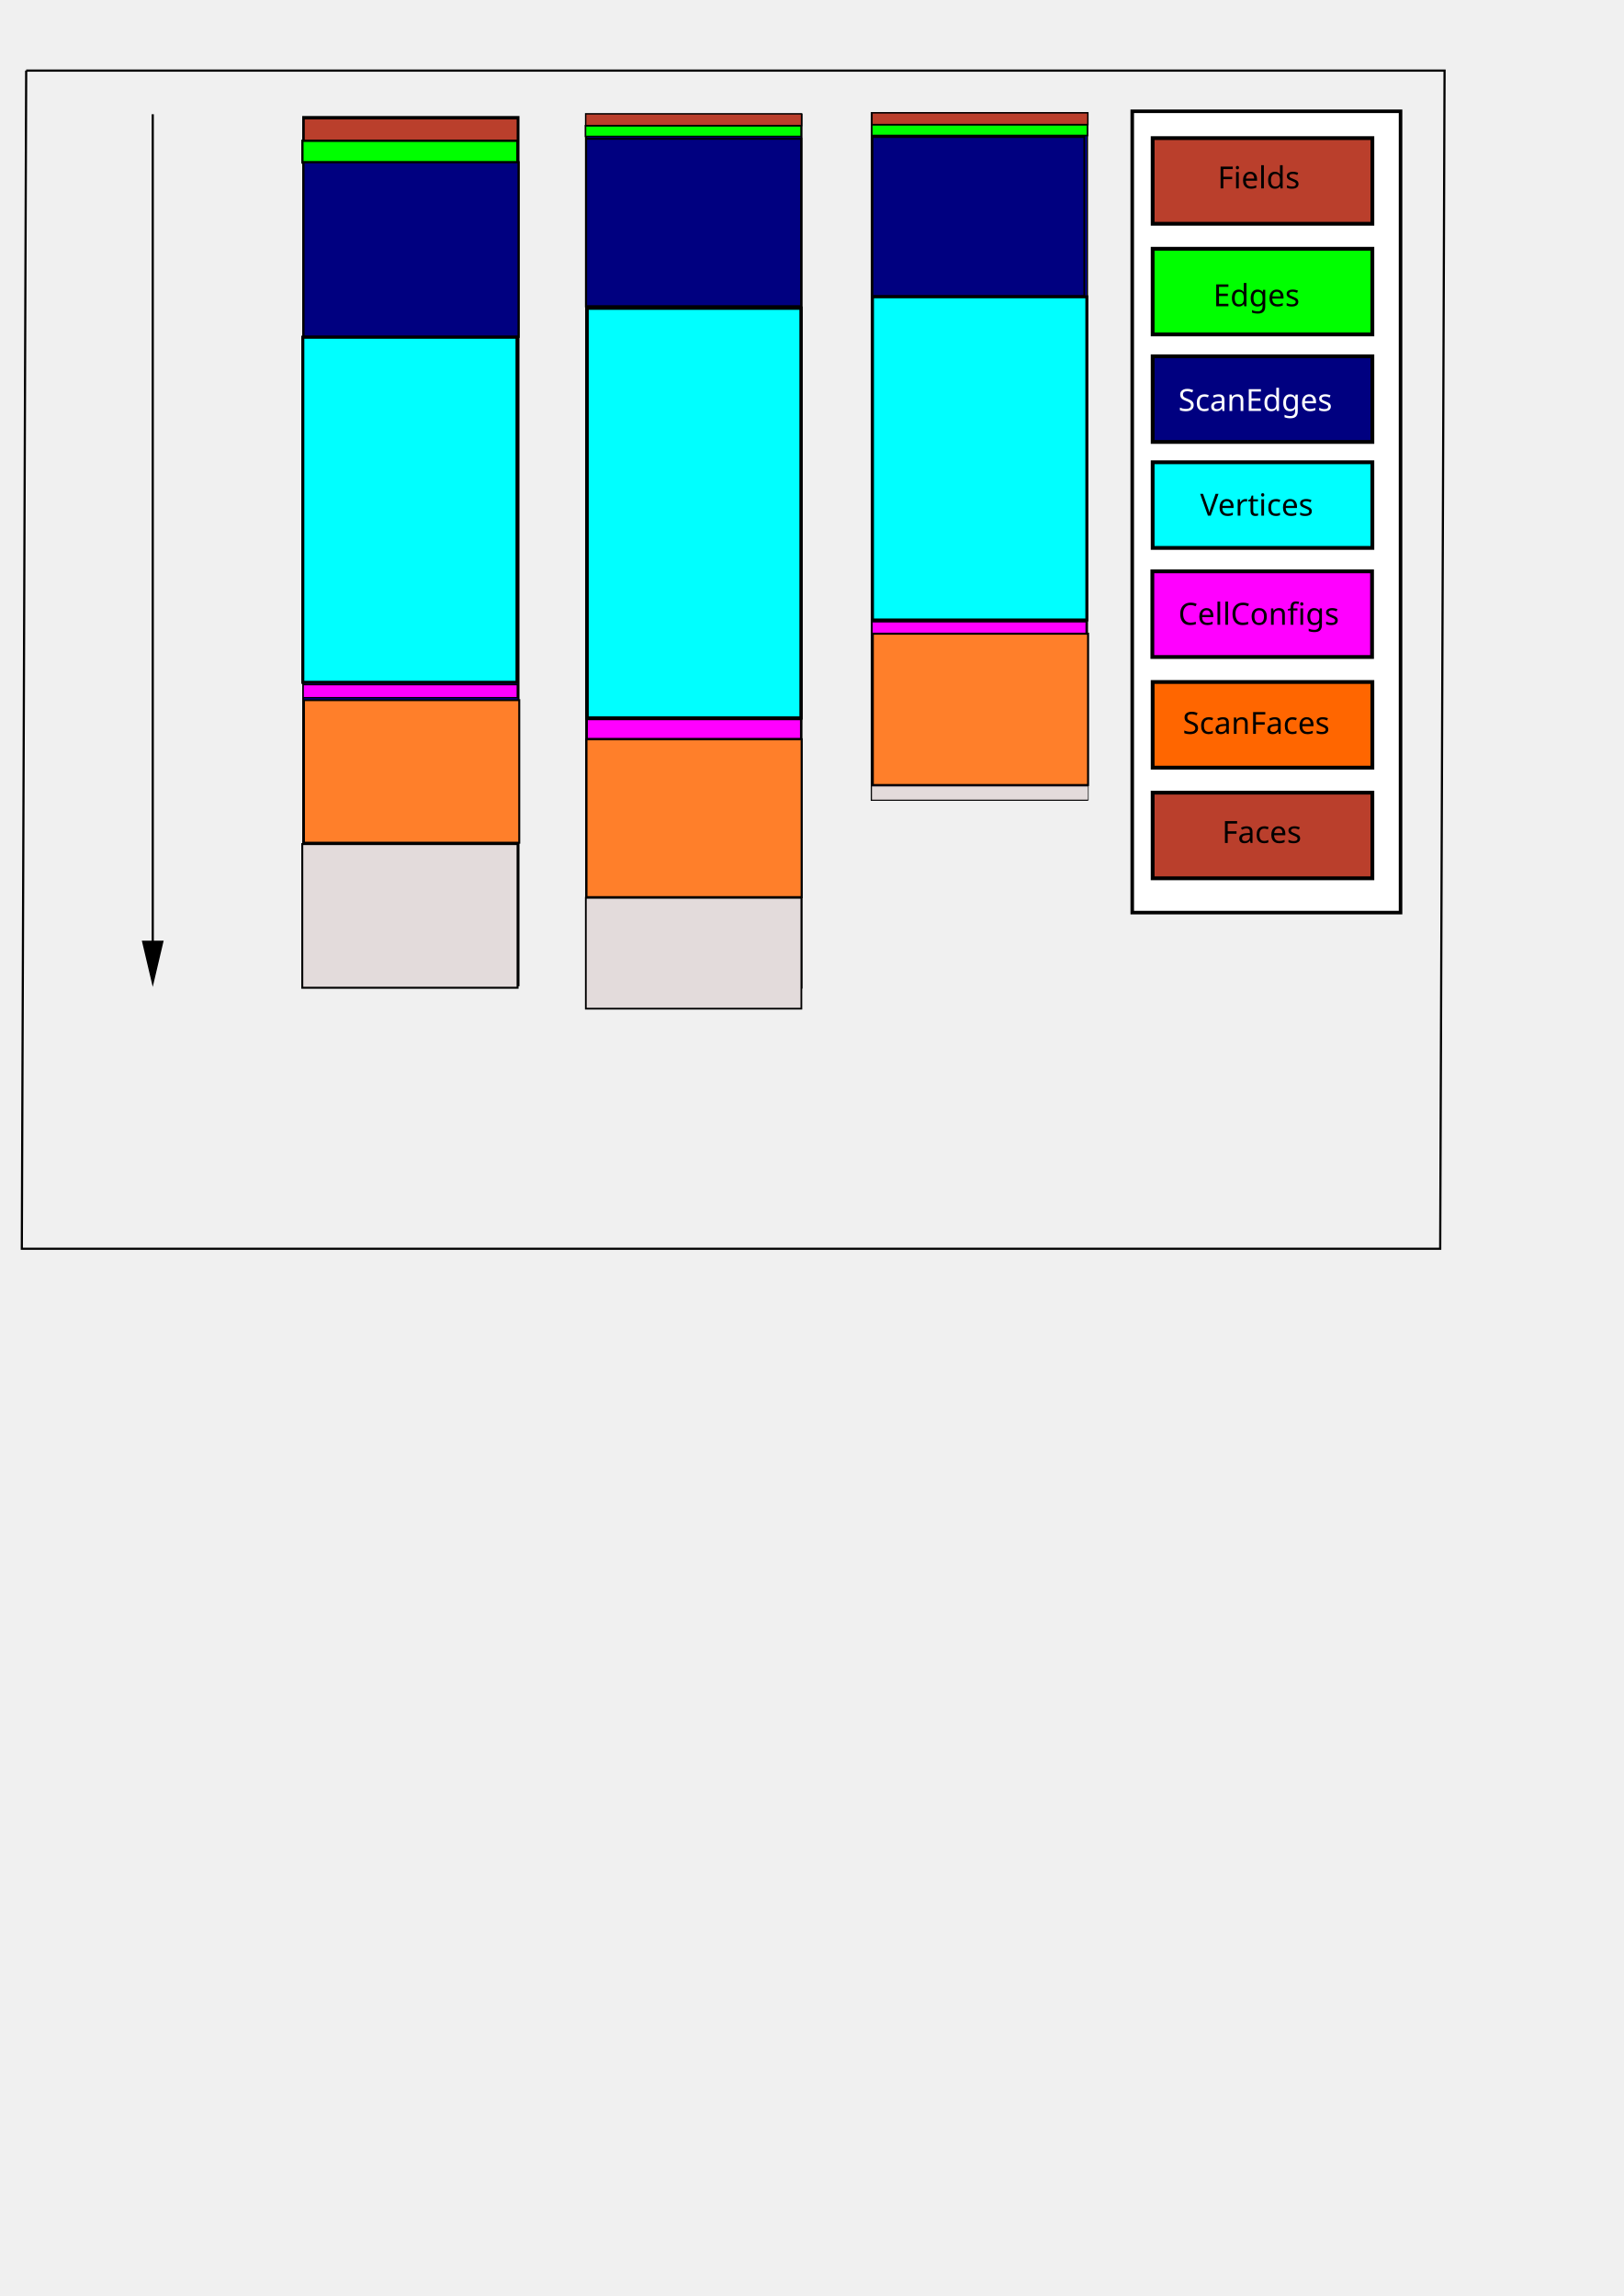
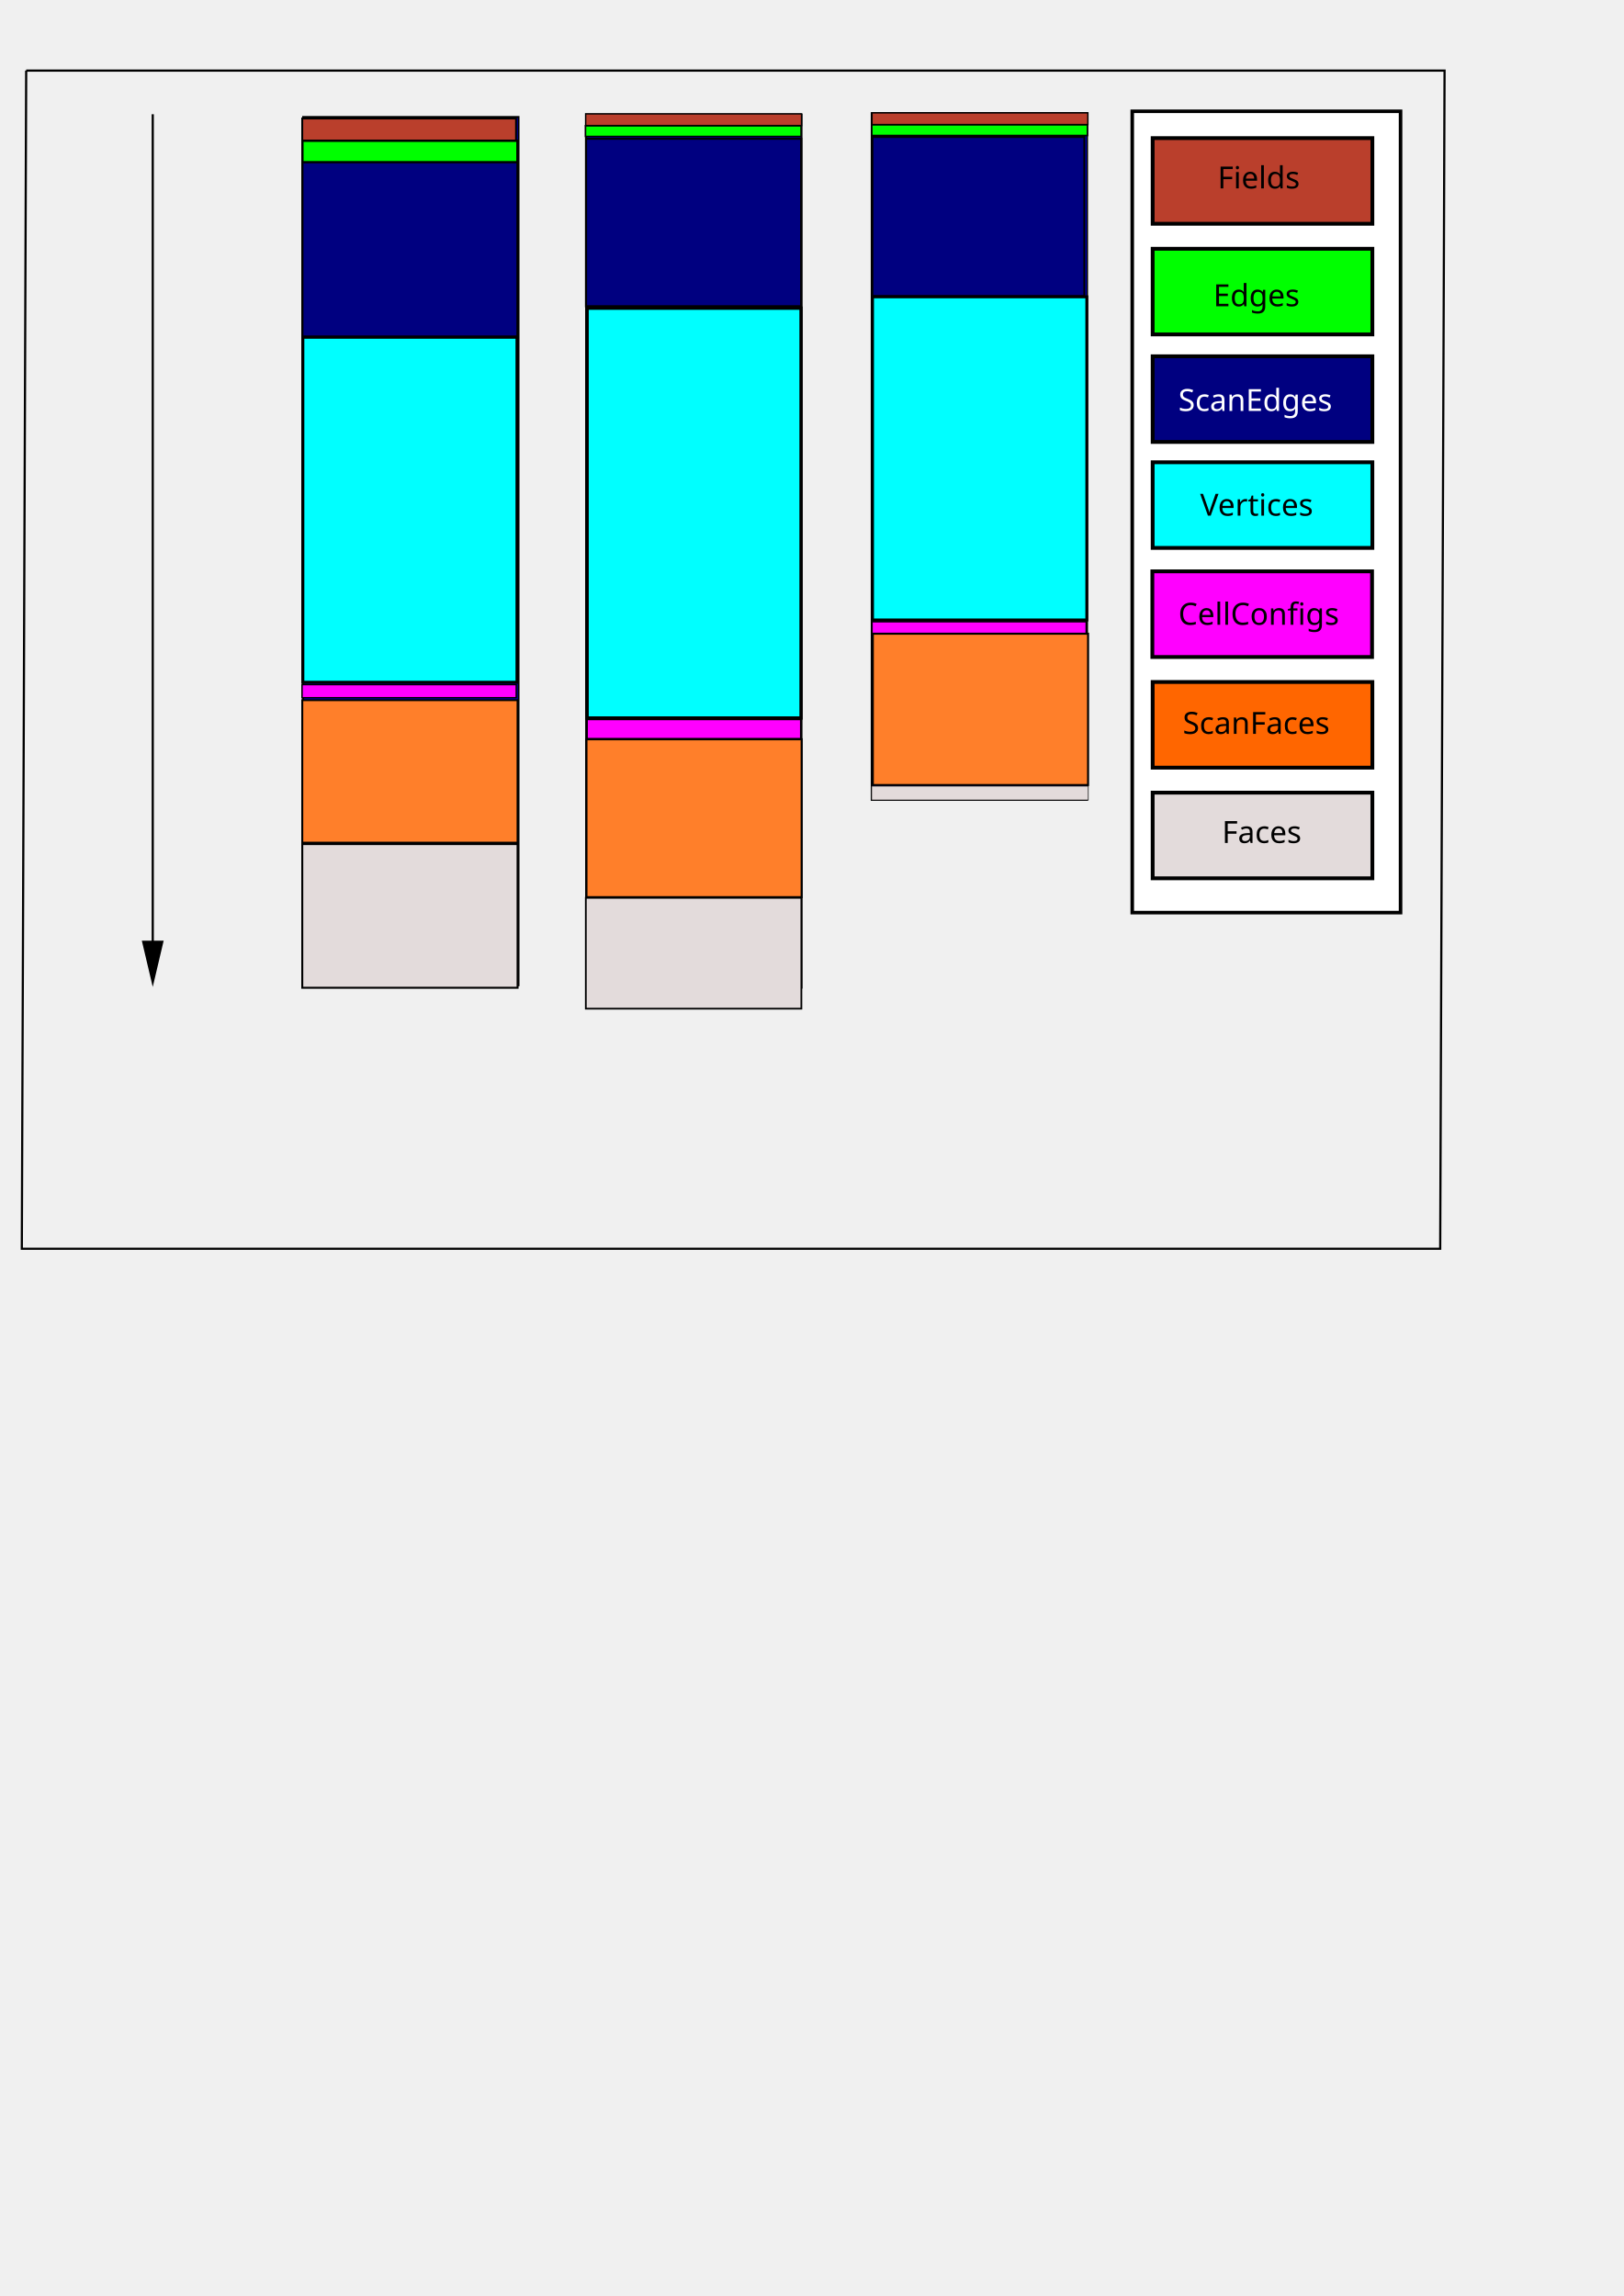
<svg xmlns="http://www.w3.org/2000/svg" width="744.094" height="1052.362" id="svg2" version="1.1">
  <defs id="defs4">
    </defs>
  <g id="layer1">
    <g id="g3082" transform="translate(-38,10)">
      <path id="path2987" d="m 50,22.362 650,0 -2,540 -650,0 2,-540" style="fill:none;stroke:#000000;stroke-width:1px;stroke-linecap:butt;stroke-linejoin:miter;stroke-opacity:1" />
      <rect y="43.606" x="176.919" height="397.999" width="98.713" id="rect2989" style="fill:#0000ff;fill-rule:evenodd;stroke:#000000;stroke-width:0.859px;stroke-linecap:butt;stroke-linejoin:miter;stroke-opacity:1" />
      <rect y="42.556" x="306.608" height="400.139" width="98.711" id="rect2989-0" style="fill:#0000ff;fill-rule:evenodd;stroke:#000000;stroke-width:0.861px;stroke-linecap:butt;stroke-linejoin:miter;stroke-opacity:1" />
      <flowRoot style="font-size:40px;font-style:normal;font-weight:normal;line-height:125%;letter-spacing:0px;word-spacing:0px;fill:#000000;fill-opacity:1;stroke:none;font-family:Sans" id="flowRoot3016" xml:space="preserve" transform="translate(95.09375,22.10036)">
        <flowRegion id="flowRegion3018">
          <rect y="437.179" x="90.914" height="75.183" width="269.086" id="rect3020" />
        </flowRegion>
        <flowPara style="font-size:20px" id="flowPara3022">tumor</flowPara>
        <flowPara style="font-size:20px" id="flowPara4290">105 ms</flowPara>
      </flowRoot>
      <flowRoot style="font-size:40px;font-style:normal;font-weight:normal;line-height:125%;letter-spacing:0px;word-spacing:0px;fill:#000000;fill-opacity:1;stroke:none;font-family:Sans" id="flowRoot3016-2" xml:space="preserve" transform="translate(233.0938,23.2527)">
        <flowRegion id="flowRegion3018-3">
          <rect y="437.179" x="90.914" height="75.183" width="269.086" id="rect3020-9" />
        </flowRegion>
        <flowPara style="font-size:20px" id="flowPara3022-1">cake</flowPara>
        <flowPara style="font-size:20px" id="flowPara4292">108 ms</flowPara>
      </flowRoot>
      <flowRoot style="font-size:40px;font-style:normal;font-weight:normal;line-height:125%;letter-spacing:0px;word-spacing:0px;fill:#000000;fill-opacity:1;stroke:none;font-family:Sans" id="flowRoot3016-2-4" xml:space="preserve" transform="translate(370.0938,23.2527)">
        <flowRegion id="flowRegion3018-3-1">
          <rect y="437.179" x="90.914" height="75.183" width="269.086" id="rect3020-9-6" />
        </flowRegion>
        <flowPara id="flowPara3078" style="font-size:20px">3slabs</flowPara>
        <flowPara style="font-size:20px" id="flowPara4294">79 ms</flowPara>
      </flowRoot>
-       <rect style="fill:#ba3f2c;fill-opacity:1;stroke:#000000;stroke-width:0.874;stroke-opacity:1" id="rect3893" width="97.984" height="10.126" x="177.223" y="44.299" />
+       <rect style="fill:#ba3f2c;fill-opacity:1;stroke:#000000;stroke-width:0.874;stroke-opacity:1" id="rect3893" width="97.984" height="10.126" x="176.508" y="44.299" />
      <flowRoot xml:space="preserve" id="flowRoot4173" style="fill:black;stroke:none;stroke-opacity:1;stroke-width:1px;stroke-linejoin:miter;stroke-linecap:butt;fill-opacity:1;font-family:Sans;font-style:normal;font-weight:normal;font-size:40px;line-height:125%;letter-spacing:0px;word-spacing:0px">
        <flowRegion id="flowRegion4175">
          <rect id="rect4177" width="125.714" height="53.571" x="637.143" y="316.648" />
        </flowRegion>
        <flowPara id="flowPara4179" />
      </flowRoot>
      <rect y="41.793" x="437.417" height="314.878" width="98.807" id="rect2989-0-1" style="fill:#0000ff;fill-rule:evenodd;stroke:#000000;stroke-width:0.764px;stroke-linecap:butt;stroke-linejoin:miter;stroke-opacity:1" />
      <rect style="fill:#ba3f2c;fill-opacity:1;stroke:#000000;stroke-width:0.639;stroke-opacity:1" id="rect3893-1" width="98.933" height="5.361" x="306.391" y="42.182" />
      <rect style="fill:#00ff00;fill-opacity:1;stroke:#000000;stroke-width:1.044;stroke-opacity:1" id="rect4296" width="98.527" height="9.956" x="176.593" y="54.527" />
      <rect style="fill:#00ff00;fill-opacity:1;stroke:#000000;stroke-width:0.734;stroke-opacity:1" id="rect4296-0" width="98.837" height="4.909" x="306.296" y="47.658" />
-       <rect style="fill:#000080;fill-opacity:1;stroke:#000000;stroke-width:0.993;stroke-opacity:1" id="rect4323" width="98.579" height="80.007" x="177.073" y="64.359" />
+       <rect style="fill:#000080;fill-opacity:1;stroke:#000000;stroke-width:0.993;stroke-opacity:1" id="rect4323" width="98.579" height="80.007" x="176.568" y="64.359" />
      <rect style="fill:#000080;fill-opacity:1;stroke:#000000;stroke-width:0.973;stroke-opacity:1" id="rect4323-7" width="98.598" height="76.813" x="306.558" y="53.563" />
      <rect style="fill:#000080;fill-opacity:1;stroke:#000000;stroke-width:0.942;stroke-opacity:1" id="rect4323-2" width="97.201" height="72.987" x="437.767" y="52.762" />
      <rect style="fill:#00ffff;fill-opacity:1;stroke:#000000;stroke-width:1.393;stroke-opacity:1" id="rect4323-8" width="98.178" height="158.178" x="176.768" y="144.559" />
      <rect style="fill:#00ffff;fill-opacity:1;stroke:#000000;stroke-width:1.517;stroke-opacity:1" id="rect4323-8-0" width="98.054" height="187.854" x="307.044" y="131.244" />
      <rect style="fill:#00ffff;fill-opacity:1;stroke:#000000;stroke-width:1.349;stroke-opacity:1" id="rect4323-8-5" width="98.223" height="148.121" x="437.837" y="126.042" />
-       <rect style="fill:#ff00ff;fill-opacity:1;stroke:#000000;stroke-width:0.675;stroke-opacity:1" id="rect3893-1-1" width="98.182" height="6.039" x="176.909" y="303.771" />
+       <rect style="fill:#ff00ff;fill-opacity:1;stroke:#000000;stroke-width:0.675;stroke-opacity:1" id="rect3893-1-1" width="98.182" height="6.039" x="176.409" y="303.771" />
      <rect style="fill:#e3dbdb;fill-opacity:1;stroke:#000000;stroke-width:0.901;stroke-opacity:1" id="rect4323-4" width="98.67" height="65.849" x="176.522" y="376.884" />
      <rect style="fill:#ff7f2a;fill-opacity:1;stroke:#000000;stroke-width:0.945;stroke-opacity:1" id="rect4323-4-2" width="98.627" height="72.372" x="306.753" y="328.844" />
      <rect style="fill:#ff00ff;fill-opacity:1;stroke:#000000;stroke-width:0.82;stroke-opacity:1" id="rect3893-1-1-9" width="98.037" height="8.924" x="306.982" y="319.7" />
      <rect style="fill:#ff00ff;fill-opacity:1;stroke:#000000;stroke-width:0.675;stroke-opacity:1" id="rect3893-1-1-7" width="98.182" height="6.039" x="437.603" y="274.966" />
-       <rect style="fill:#ff7f2a;fill-opacity:1;stroke:#000000;stroke-width:0.898;stroke-opacity:1" id="rect4323-4-25" width="98.674" height="65.347" x="177.285" y="310.908" />
+       <rect style="fill:#ff7f2a;fill-opacity:1;stroke:#000000;stroke-width:0.898;stroke-opacity:1" id="rect4323-4-25" width="98.674" height="65.347" x="176.52" y="310.908" />
      <rect style="fill:#e3dbdb;fill-opacity:1;stroke:#000000;stroke-width:0.792;stroke-opacity:1" id="rect4323-4-7" width="98.779" height="50.806" x="306.467" y="401.512" />
      <rect style="fill:#ff7f2a;fill-opacity:1;stroke:#000000;stroke-width:0.925;stroke-opacity:1" id="rect4323-4-2-4" width="98.647" height="69.361" x="437.983" y="280.453" />
      <rect style="fill:#e3dbdb;fill-opacity:1;stroke:#000000;stroke-width:0.281;stroke-opacity:1" id="rect4323-4-7-9" width="99.29" height="6.365" x="437.452" y="350.31" />
      <flowRoot xml:space="preserve" id="flowRoot4558" style="font-size:40px;font-style:normal;font-weight:normal;line-height:125%;letter-spacing:0px;word-spacing:0px;fill:#000000;fill-opacity:1;stroke:none;font-family:Sans" transform="translate(158.5273,-3.510301)">
        <flowRegion id="flowRegion4560">
          <rect id="rect4562" width="78.571" height="86.429" x="52.143" y="205.934" />
        </flowRegion>
        <flowPara id="flowPara4564" style="font-size:20px;font-weight:bold;-inkscape-font-specification:Sans Bold">44</flowPara>
      </flowRoot>
      <flowRoot xml:space="preserve" id="flowRoot4558-8" style="font-size:40px;font-style:normal;font-weight:normal;line-height:125%;letter-spacing:0px;word-spacing:0px;fill:#000000;fill-opacity:1;stroke:none;font-family:Sans" transform="translate(157.1699,126.4897)">
        <flowRegion id="flowRegion4560-1">
          <rect id="rect4562-8" width="78.571" height="86.429" x="52.143" y="205.934" />
        </flowRegion>
        <flowPara id="flowPara4564-7" style="font-size:20px;font-weight:bold;-inkscape-font-specification:Sans Bold">18</flowPara>
      </flowRoot>
      <flowRoot xml:space="preserve" id="flowRoot4558-1" style="font-size:40px;font-style:normal;font-weight:normal;line-height:125%;letter-spacing:0px;word-spacing:0px;fill:#000000;fill-opacity:1;stroke:none;font-family:Sans" transform="translate(157.1699,196.4897)">
        <flowRegion id="flowRegion4560-9">
          <rect id="rect4562-1" width="78.571" height="86.429" x="52.143" y="205.934" />
        </flowRegion>
        <flowPara id="flowPara4564-1" style="font-size:20px;font-weight:bold;-inkscape-font-specification:Sans Bold">17</flowPara>
      </flowRoot>
      <flowRoot xml:space="preserve" id="flowRoot4558-5" style="font-size:40px;font-style:normal;font-weight:normal;line-height:125%;letter-spacing:0px;word-spacing:0px;fill:#000000;fill-opacity:1;stroke:none;font-family:Sans" transform="translate(157.8438,-117.5103)">
        <flowRegion id="flowRegion4560-2">
          <rect id="rect4562-4" width="78.571" height="86.429" x="52.143" y="205.934" />
        </flowRegion>
        <flowPara id="flowPara4564-6" style="font-size:20px;font-weight:bold;fill:#ffffff;-inkscape-font-specification:Sans Bold">22</flowPara>
      </flowRoot>
      <flowRoot xml:space="preserve" id="flowRoot4558-5-2" style="font-size:40px;font-style:normal;font-weight:normal;line-height:125%;letter-spacing:0px;word-spacing:0px;fill:#000000;fill-opacity:1;stroke:none;font-family:Sans" transform="translate(288.8438,-128.5103)">
        <flowRegion id="flowRegion4560-2-4">
          <rect id="rect4562-4-4" width="78.571" height="86.429" x="52.143" y="205.934" />
        </flowRegion>
        <flowPara id="flowPara4564-6-0" style="font-size:20px;font-weight:bold;fill:#ffffff;-inkscape-font-specification:Sans Bold">19</flowPara>
      </flowRoot>
      <flowRoot xml:space="preserve" id="flowRoot4558-9" style="font-size:40px;font-style:normal;font-weight:normal;line-height:125%;letter-spacing:0px;word-spacing:0px;fill:#000000;fill-opacity:1;stroke:none;font-family:Sans" transform="translate(288.8438,1.489699)">
        <flowRegion id="flowRegion4560-3">
          <rect id="rect4562-2" width="78.571" height="86.429" x="52.143" y="205.934" />
        </flowRegion>
        <flowPara id="flowPara4564-4" style="font-size:20px;font-weight:bold;-inkscape-font-specification:Sans Bold">58</flowPara>
      </flowRoot>
      <flowRoot xml:space="preserve" id="flowRoot4558-8-5" style="font-size:40px;font-style:normal;font-weight:normal;line-height:125%;letter-spacing:0px;word-spacing:0px;fill:#000000;fill-opacity:1;stroke:none;font-family:Sans" transform="translate(293.8438,141.4897)">
        <flowRegion id="flowRegion4560-1-5">
          <rect id="rect4562-8-1" width="78.571" height="86.429" x="52.143" y="205.934" />
        </flowRegion>
        <flowPara id="flowPara4564-7-9" style="font-size:20px;font-weight:bold;-inkscape-font-specification:Sans Bold">17</flowPara>
      </flowRoot>
      <flowRoot xml:space="preserve" id="flowRoot4558-1-5" style="font-size:40px;font-style:normal;font-weight:normal;line-height:125%;letter-spacing:0px;word-spacing:0px;fill:#000000;fill-opacity:1;stroke:none;font-family:Sans" transform="translate(288.8438,205.4897)">
        <flowRegion id="flowRegion4560-9-8">
          <rect id="rect4562-1-1" width="78.571" height="86.429" x="52.143" y="205.934" />
        </flowRegion>
        <flowPara id="flowPara4564-1-0" style="font-size:20px;font-weight:bold;-inkscape-font-specification:Sans Bold">10</flowPara>
      </flowRoot>
      <flowRoot xml:space="preserve" id="flowRoot4558-8-7" style="font-size:40px;font-style:normal;font-weight:normal;line-height:125%;letter-spacing:0px;word-spacing:0px;fill:#000000;fill-opacity:1;stroke:none;font-family:Sans" transform="translate(423.8438,96.4897)">
        <flowRegion id="flowRegion4560-1-8">
          <rect id="rect4562-8-9" width="78.571" height="86.429" x="52.143" y="205.934" />
        </flowRegion>
        <flowPara id="flowPara4564-7-5" style="font-size:20px;font-weight:bold;-inkscape-font-specification:Sans Bold">17</flowPara>
      </flowRoot>
      <flowRoot xml:space="preserve" id="flowRoot4558-5-2-8" style="font-size:40px;font-style:normal;font-weight:normal;line-height:125%;letter-spacing:0px;word-spacing:0px;fill:#000000;fill-opacity:1;stroke:none;font-family:Sans" transform="translate(418.8438,-133.5103)">
        <flowRegion id="flowRegion4560-2-4-8">
          <rect id="rect4562-4-4-4" width="78.571" height="86.429" x="52.143" y="205.934" />
        </flowRegion>
        <flowPara id="flowPara4564-6-0-4" style="font-size:20px;font-weight:bold;fill:#ffffff;-inkscape-font-specification:Sans Bold">18</flowPara>
      </flowRoot>
      <flowRoot xml:space="preserve" id="flowRoot4558-9-0" style="font-size:40px;font-style:normal;font-weight:normal;line-height:125%;letter-spacing:0px;word-spacing:0px;fill:#000000;fill-opacity:1;stroke:none;font-family:Sans" transform="translate(421.8438,-13.5103)">
        <flowRegion id="flowRegion4560-3-0">
          <rect id="rect4562-2-2" width="78.571" height="86.429" x="52.143" y="205.934" />
        </flowRegion>
        <flowPara id="flowPara4564-4-5" style="font-size:20px;font-weight:bold;-inkscape-font-specification:Sans Bold">40</flowPara>
      </flowRoot>
      <rect style="fill:#ba3f2c;fill-opacity:1;stroke:#000000;stroke-width:0.639;stroke-opacity:1" id="rect3893-1-6" width="98.933" height="5.361" x="437.604" y="41.727" />
      <rect style="fill:#00ff00;fill-opacity:1;stroke:#000000;stroke-width:0.734;stroke-opacity:1" id="rect4296-0-7" width="98.837" height="4.909" x="437.509" y="47.204" />
      <flowRoot style="font-size:40px;font-style:normal;font-weight:normal;line-height:125%;letter-spacing:0px;word-spacing:0px;fill:#000000;fill-opacity:1;stroke:none;font-family:Sans" id="flowRoot3016-2-4-7" xml:space="preserve" transform="translate(487.0938,25.2397)">
        <flowRegion id="flowRegion3018-3-1-5">
          <rect y="437.179" x="90.914" height="75.183" width="269.086" id="rect3020-9-6-2" />
        </flowRegion>
        <flowPara style="font-size:20px" id="flowPara4294-2">LEGEND</flowPara>
      </flowRoot>
      <path style="fill:#000000;fill-rule:evenodd;stroke:none" d="m 113,421.169 -10,0 5,21.193 z" id="path4859" />
      <path style="fill:none;stroke:#000000;stroke-width:1px;stroke-linecap:butt;stroke-linejoin:miter;stroke-opacity:1" d="M 70,52.362 70,432.362" id="path4867" transform="translate(38,-10)" />
      <flowRoot xml:space="preserve" id="flowRoot4869" style="font-size:40px;font-style:normal;font-weight:normal;line-height:125%;letter-spacing:0px;word-spacing:0px;fill:#000000;fill-opacity:1;stroke:none;font-family:Sans" transform="matrix(-0.02411697,-0.9997091,0.9997091,-0.02411697,-139.4893,292.0194)">
        <flowRegion id="flowRegion4871">
          <rect id="rect4873" width="213.142" height="85.863" x="11.112" y="222.017" />
        </flowRegion>
        <flowPara id="flowPara4875" style="font-size:20px">Time (ms)</flowPara>
      </flowRoot>
    </g>
    <rect id="rect3870" width="122.957" height="367.276" x="518.874" y="51.011" style="fill:#ffffff;fill-opacity:1;stroke:#000000;stroke-width:1.623;stroke-opacity:1" />
    <rect style="fill:#ba3f2c;fill-opacity:1;stroke:#000000;stroke-width:1.744;stroke-opacity:1" id="rect3893-7" width="100.685" height="39.256" x="528.229" y="63.305" />
    <rect style="fill:#00ff00;fill-opacity:1;stroke:#000000;stroke-width:1.744;stroke-opacity:1" id="rect3893-7-7" width="100.685" height="39.256" x="528.229" y="114.02" />
    <rect style="fill:#000080;fill-opacity:1;stroke:#000000;stroke-width:1.744;stroke-opacity:1" id="rect3893-7-0" width="100.685" height="39.256" x="528.229" y="163.305" />
    <rect style="fill:#00ffff;fill-opacity:1;stroke:#000000;stroke-width:1.744;stroke-opacity:1" id="rect3893-7-02" width="100.685" height="39.256" x="528.229" y="211.877" />
    <rect style="fill:#ff00ff;fill-opacity:1;stroke:#000000;stroke-width:1.744;stroke-opacity:1" id="rect3893-7-3" width="100.685" height="39.256" x="528.086" y="261.877" />
    <rect style="fill:#ff6600;fill-opacity:1;stroke:#000000;stroke-width:1.744;stroke-opacity:1" id="rect3893-7-1" width="100.685" height="39.256" x="528.229" y="312.591" />
-     <rect style="fill:#ba3f2c;fill-opacity:1;stroke:#000000;stroke-width:1.744;stroke-opacity:1" id="rect3893-7-17" width="100.685" height="39.256" x="528.229" y="363.305" />
+     <rect style="fill:#e3dbdb;fill-opacity:1;stroke:#000000;stroke-width:1.744;stroke-opacity:1" id="rect3893-7-17" width="100.685" height="39.256" x="528.229" y="363.305" />
    <flowRoot xml:space="preserve" id="flowRoot4017" style="fill:black;stroke:none;stroke-opacity:1;stroke-width:1px;stroke-linejoin:miter;stroke-linecap:butt;fill-opacity:1;font-family:Sans;font-style:normal;font-weight:normal;font-size:20px;line-height:125%;letter-spacing:0px;word-spacing:0px">
      <flowRegion id="flowRegion4019">
        <rect id="rect4021" width="245" height="78.571" x="385.714" y="-15.495" style="font-size:20px" />
      </flowRegion>
      <flowPara id="flowPara4023" />
    </flowRoot>
    <text xml:space="preserve" style="font-size:40px;font-style:normal;font-weight:normal;line-height:125%;letter-spacing:0px;word-spacing:0px;fill:#000000;fill-opacity:1;stroke:none;font-family:Sans" x="558" y="86.362" id="text4025">
      <tspan id="tspan4027" x="558" y="86.362" style="font-size:14px">Fields</tspan>
    </text>
    <flowRoot xml:space="preserve" id="flowRoot4052" style="font-size:40px;font-style:normal;font-weight:normal;line-height:125%;letter-spacing:0px;word-spacing:0px;fill:#000000;fill-opacity:1;stroke:none;font-family:Sans">
      <flowRegion id="flowRegion4054">
        <rect id="rect4056" width="154.286" height="60.714" x="113.571" y="-60.495" />
      </flowRegion>
      <flowPara id="flowPara4058">EdgeBuf</flowPara>
    </flowRoot>
    <text xml:space="preserve" style="font-size:40px;font-style:normal;font-weight:normal;line-height:125%;letter-spacing:0px;word-spacing:0px;fill:#000000;fill-opacity:1;stroke:none;font-family:Sans" x="556" y="140.362" id="text4025-2">
      <tspan id="tspan4027-8" x="556" y="140.362" style="font-size:14px">Edges</tspan>
    </text>
    <text xml:space="preserve" style="font-size:40px;font-style:normal;font-weight:normal;line-height:125%;letter-spacing:0px;word-spacing:0px;fill:#000000;fill-opacity:1;stroke:none;font-family:Sans" x="540" y="188.362" id="text4025-2-6">
      <tspan id="tspan4027-8-8" x="540" y="188.362" style="font-size:14px;fill:#ffffff;stroke:none;stroke-opacity:1">ScanEdges</tspan>
    </text>
    <flowRoot xml:space="preserve" id="flowRoot4102" style="fill:black;stroke:none;stroke-opacity:1;stroke-width:1px;stroke-linejoin:miter;stroke-linecap:butt;fill-opacity:1;font-family:Sans;font-style:normal;font-weight:normal;font-size:40px;line-height:125%;letter-spacing:0px;word-spacing:0px">
      <flowRegion id="flowRegion4104">
        <rect id="rect4106" width="3.571" height="40.714" x="162.857" y="-117.638" />
      </flowRegion>
      <flowPara id="flowPara4108" />
    </flowRoot>
    <text xml:space="preserve" style="font-size:40px;font-style:normal;font-weight:normal;line-height:125%;letter-spacing:0px;word-spacing:0px;fill:#000000;fill-opacity:1;stroke:none;font-family:Sans" x="550" y="236.362" id="text4025-21">
      <tspan id="tspan4027-87" x="550" y="236.362" style="font-size:14px">Vertices</tspan>
    </text>
    <text xml:space="preserve" style="font-size:40px;font-style:normal;font-weight:normal;line-height:125%;letter-spacing:0px;word-spacing:0px;fill:#000000;fill-opacity:1;stroke:none;font-family:Sans" x="540" y="286.362" id="text4025-21-7">
      <tspan id="tspan4027-87-9" x="540" y="286.362" style="font-size:14px">CellConfigs</tspan>
    </text>
    <text xml:space="preserve" style="font-size:40px;font-style:normal;font-weight:normal;line-height:125%;letter-spacing:0px;word-spacing:0px;fill:#000000;fill-opacity:1;stroke:none;font-family:Sans" x="542" y="336.362" id="text4025-21-7-4">
      <tspan id="tspan4027-87-9-9" x="542" y="336.362" style="font-size:14px">ScanFaces</tspan>
    </text>
    <text xml:space="preserve" style="font-size:40px;font-style:normal;font-weight:normal;line-height:125%;letter-spacing:0px;word-spacing:0px;fill:#000000;fill-opacity:1;stroke:none;font-family:Sans" x="560" y="386.362" id="text4025-21-7-4-4">
      <tspan id="tspan4027-87-9-9-9" x="560" y="386.362" style="font-size:14px">Faces</tspan>
    </text>
  </g>
</svg>
